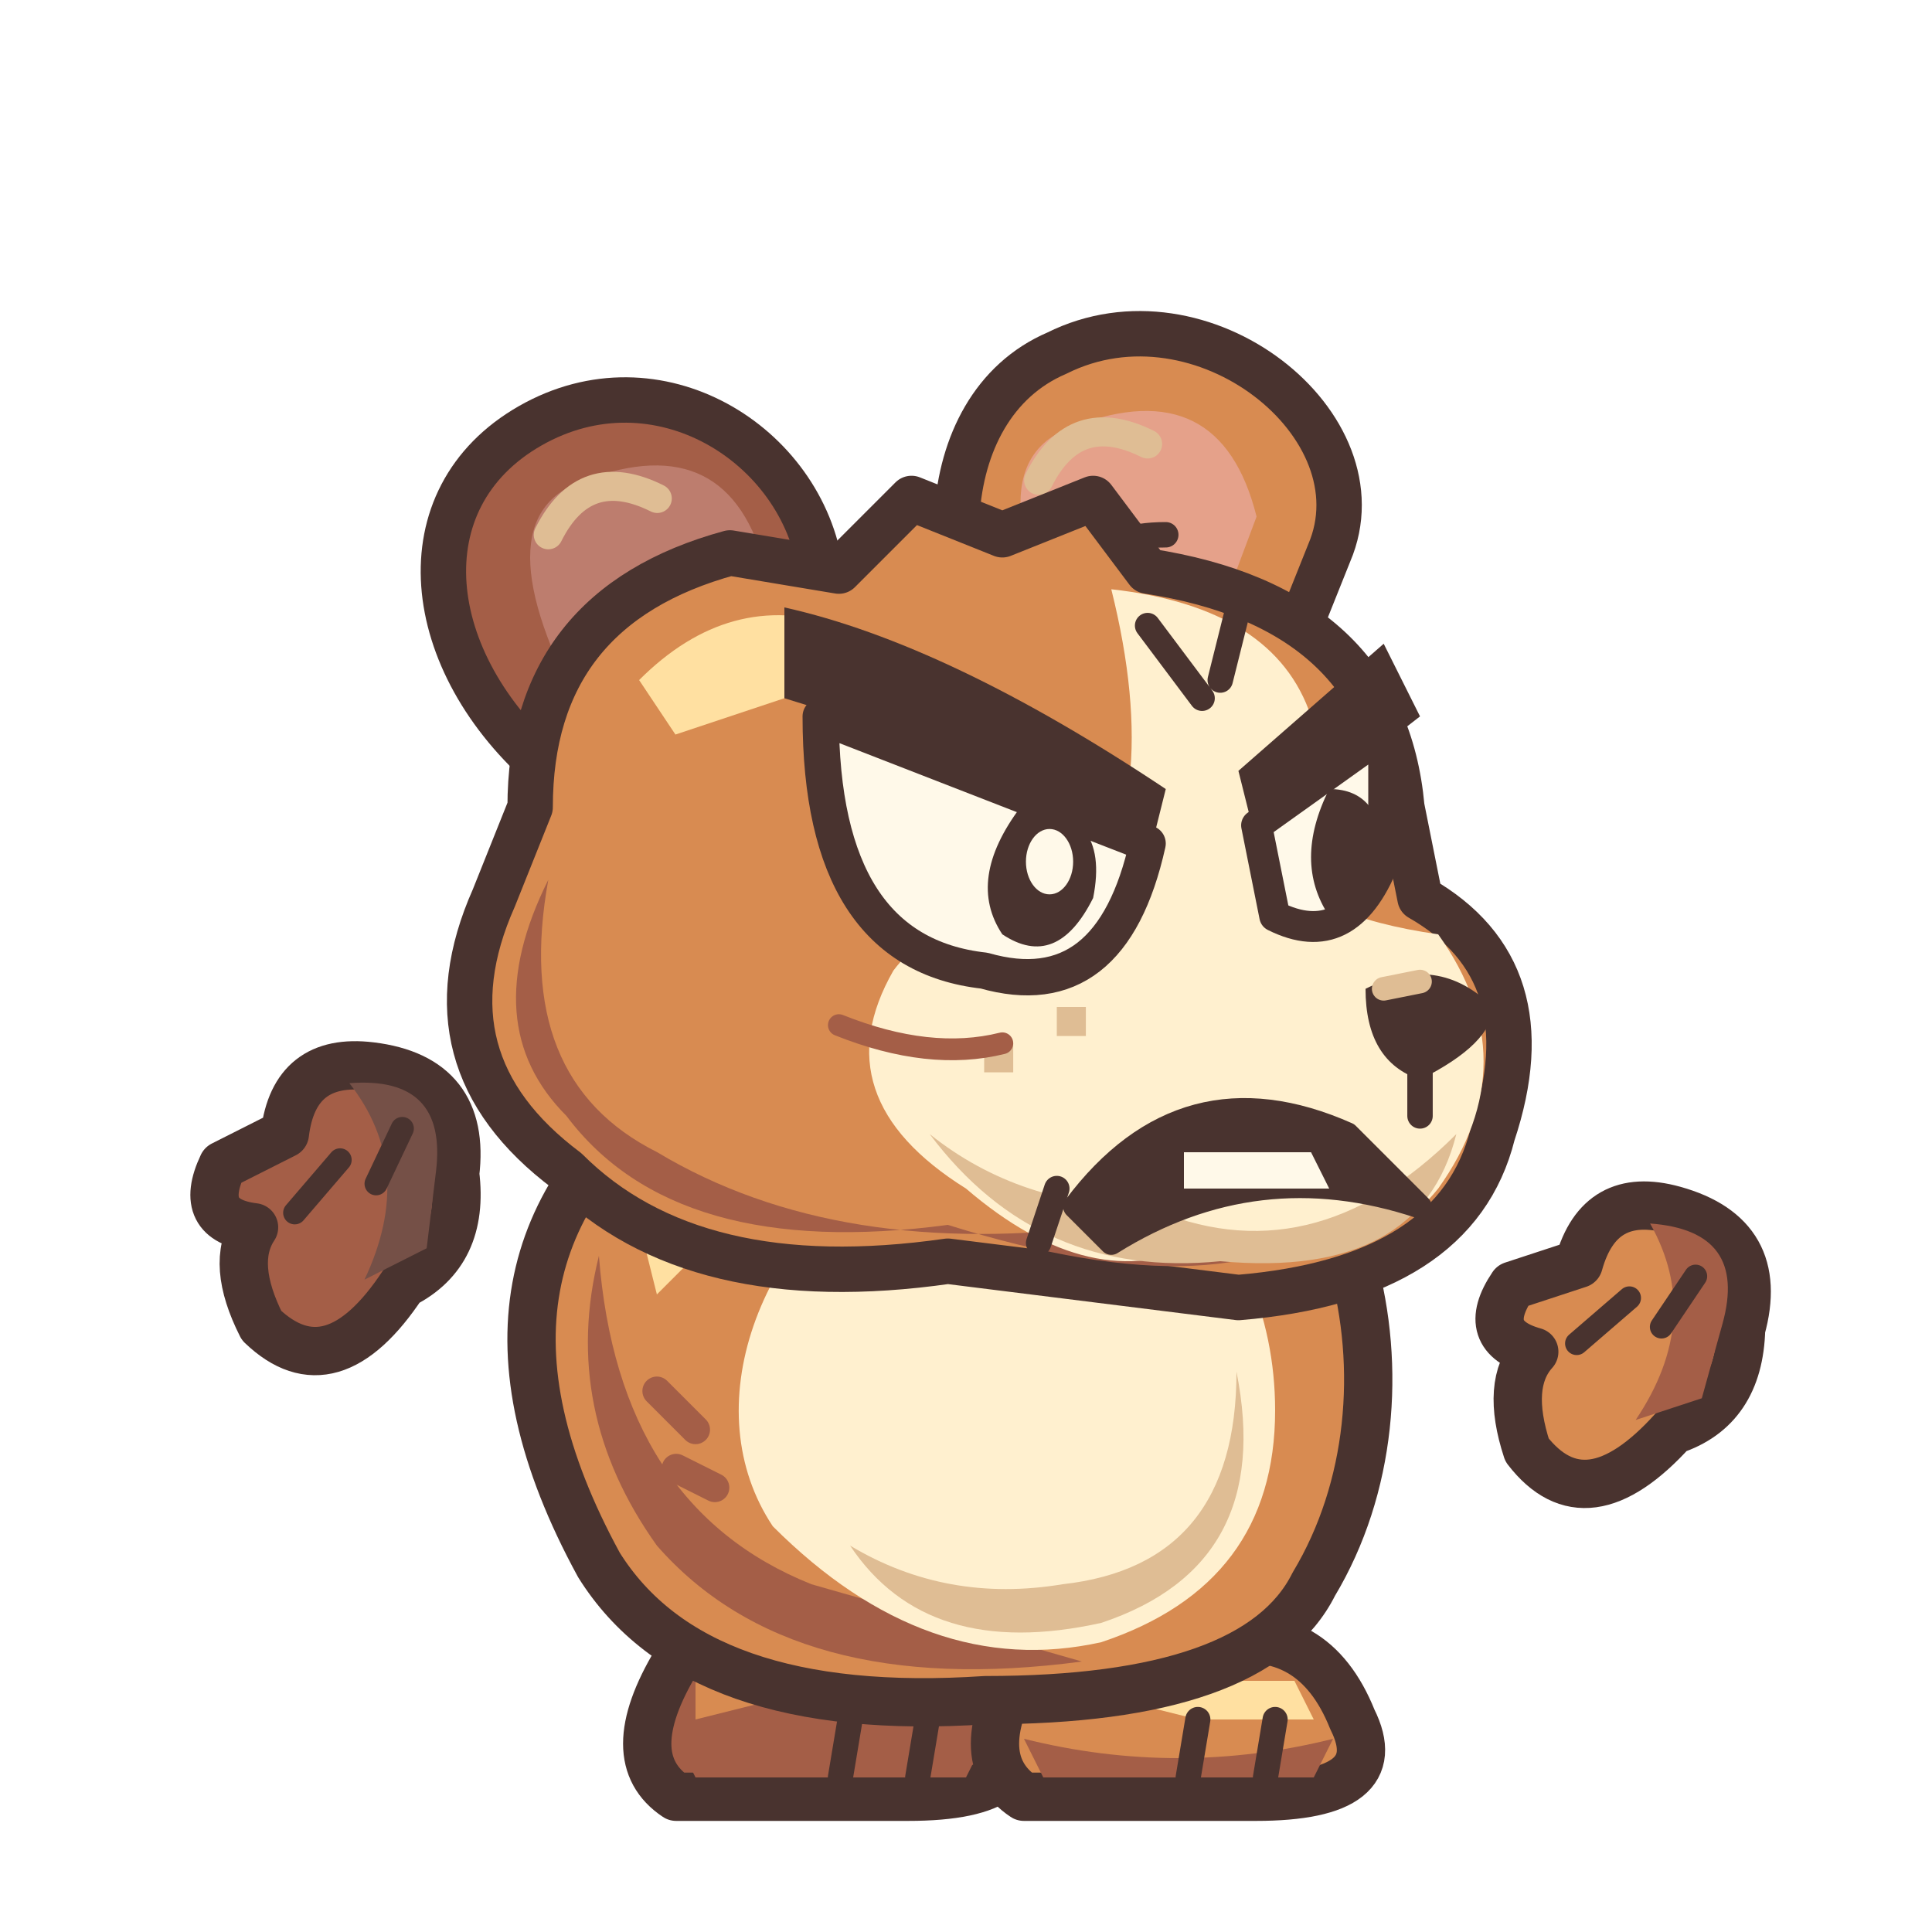
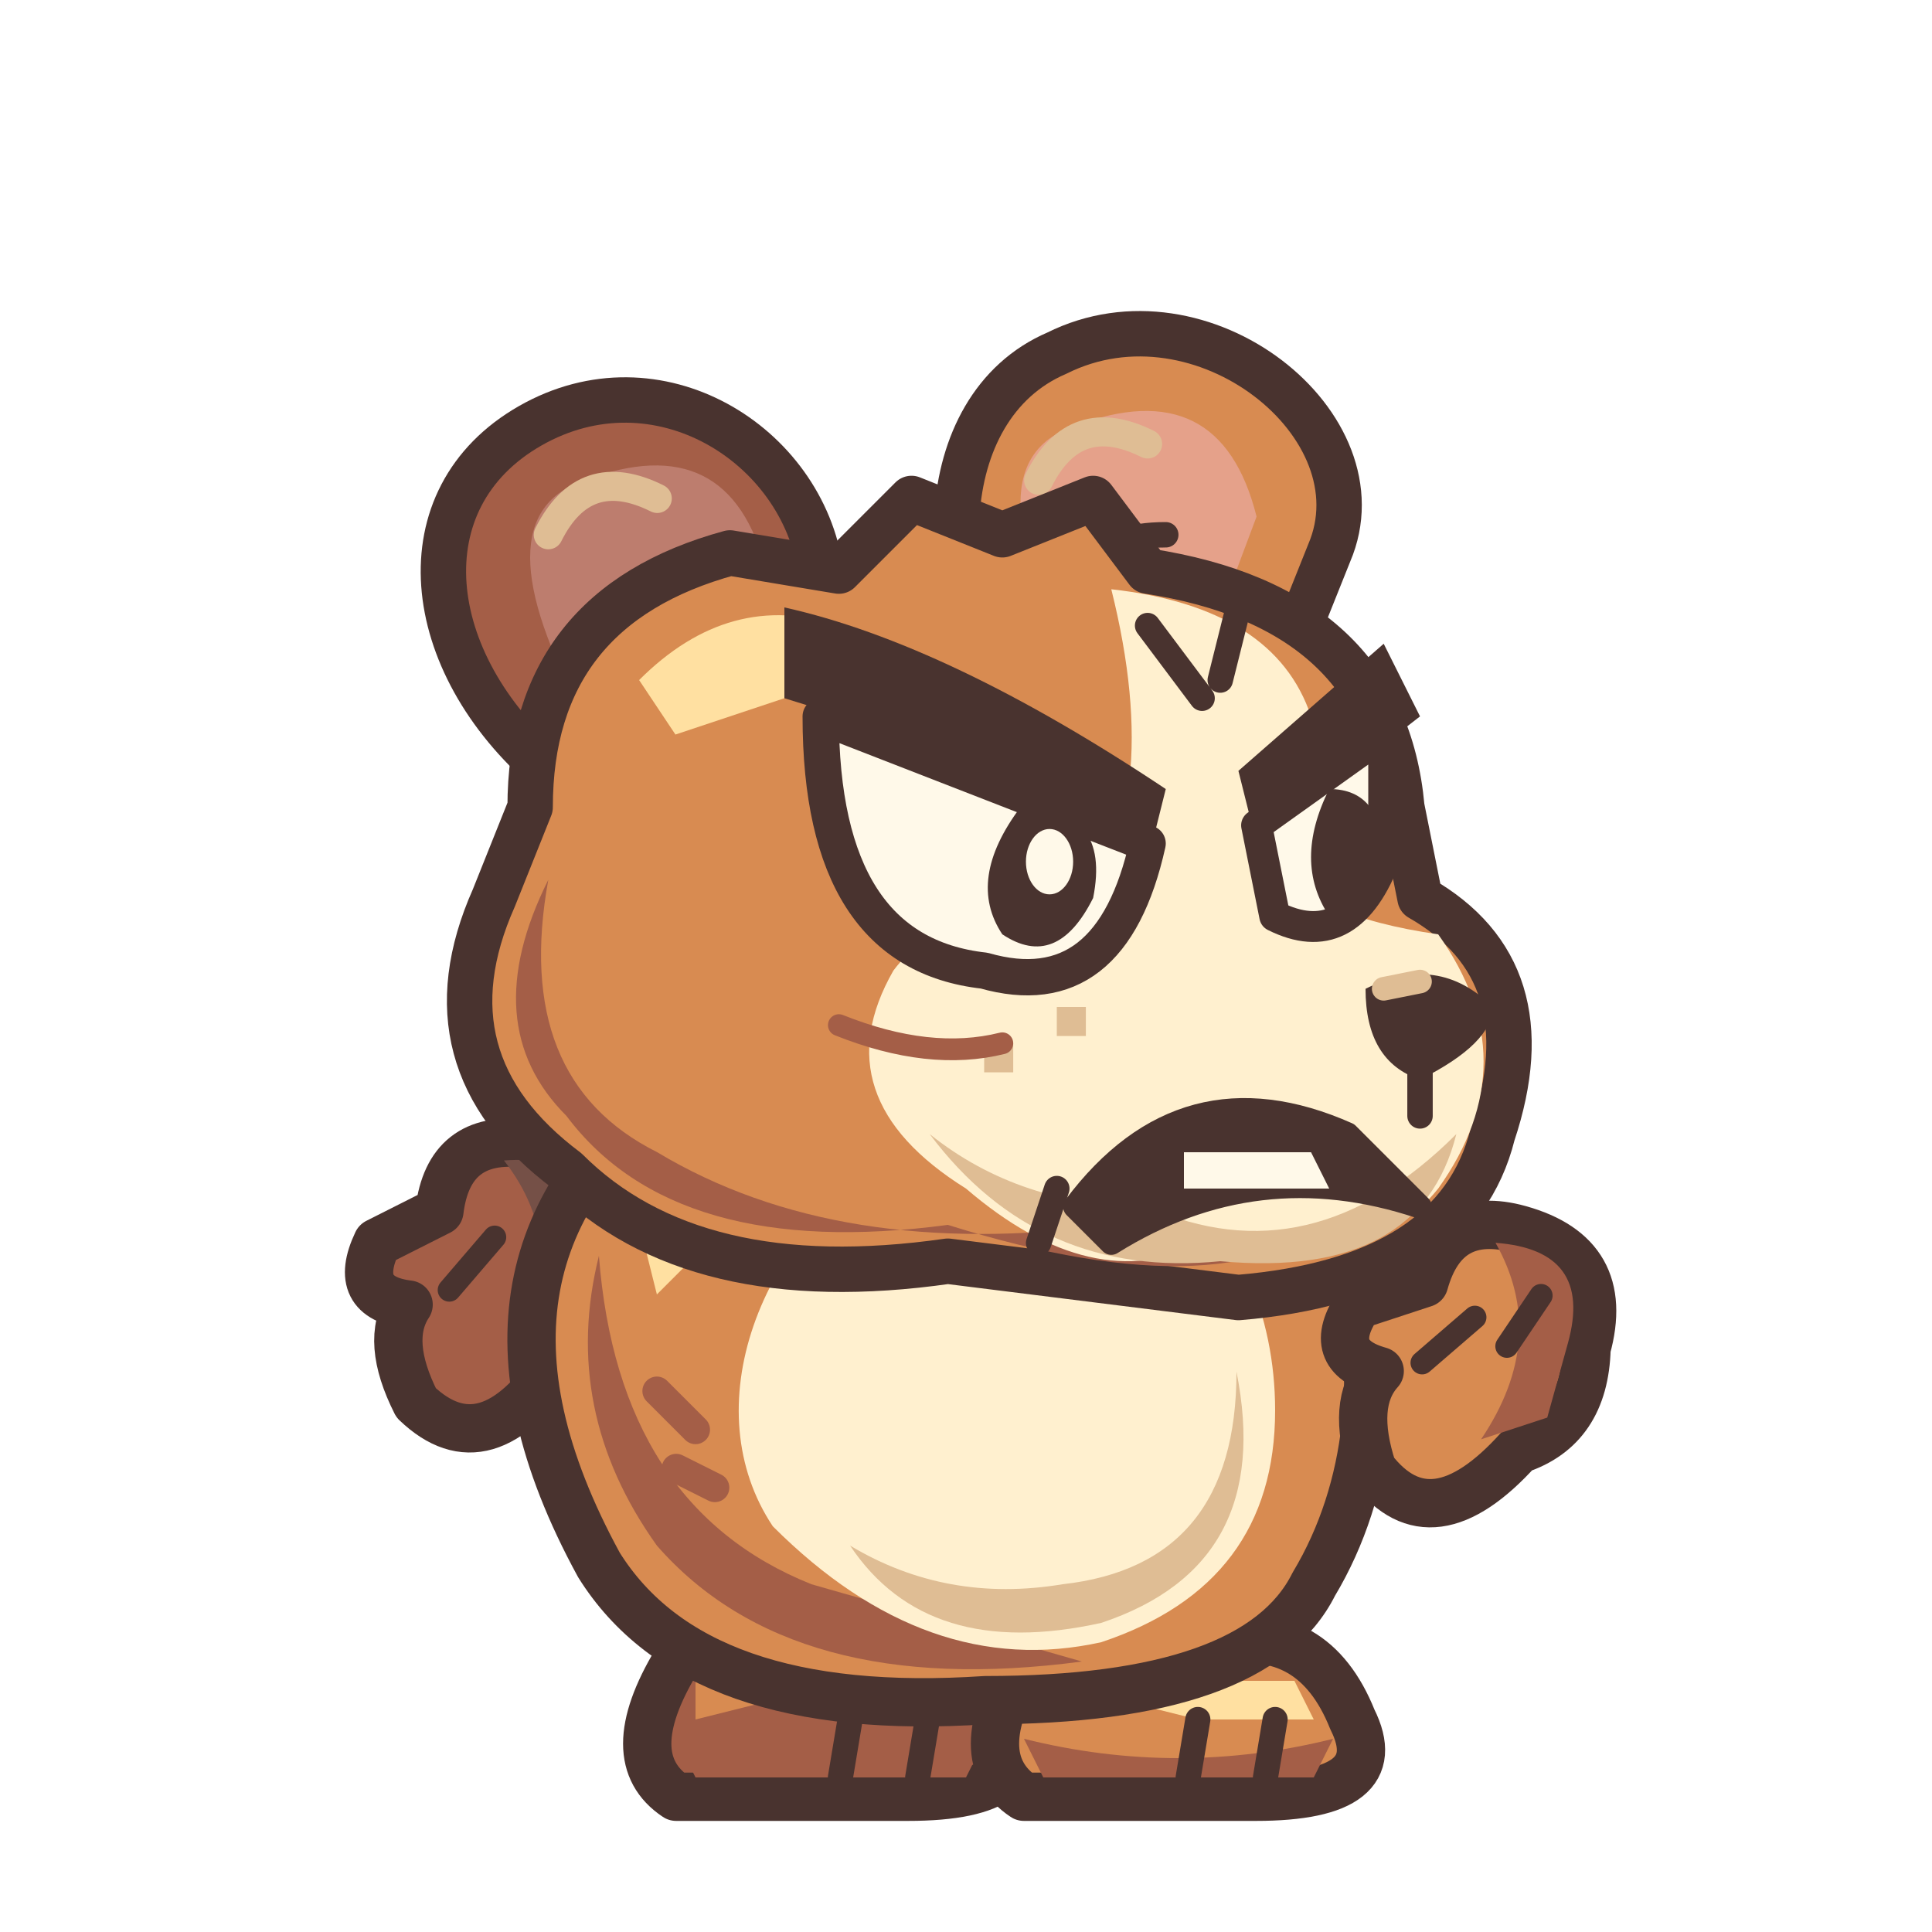
<svg xmlns="http://www.w3.org/2000/svg" viewBox="-50 -70 100 100" width="250" height="250">
  <g transform="translate(0 0)" />
  <g transform="translate(-10 10) rotate(0)">
    <g transform="translate(0 0)">
      <g stroke="#49332f" stroke-width="2.5" stroke-linejoin="round" stroke-linecap="round">
        <path fill="#a45e47" d="M-5-5Q1-8 6-3L4 8Q0 11-5 7Z" />
        <path fill="#755047" stroke="none" d="M1-3L4-1L3 7L0 8L-2 6L1 5Z" />
      </g>
    </g>
    <g transform="translate(0 7)">
      <g stroke="#49332f" stroke-width="2.5" stroke-linejoin="round" stroke-linecap="round">
        <path fill="#a45e47" d="M-5-1Q-5-5 1-4L5-2Q10-3 12 2Q14 6 7 6H-5Q-8 4-5-1Z" />
        <path fill="#d88b51" stroke="none" d="M-4-1L0-2L4 0L9 0L10 2H4L0 1L-4 2Z" />
        <path fill="#a45e47" stroke="none" d="M-5 3Q3 5 11 3L10 5H-4Z" />
        <path fill="none" stroke="#49332f" stroke-width="1.3" d="M4 2l-.5 3M8 2l-.5 3" />
      </g>
    </g>
  </g>
  <g transform="translate(8 10) rotate(0)">
    <g transform="translate(0 0)">
      <g stroke="#49332f" stroke-width="2.5" stroke-linejoin="round" stroke-linecap="round">
        <path fill="#d88b51" d="M-5-5Q1-8 6-3L4 8Q0 11-5 7Z" />
        <path fill="#a45e47" stroke="none" d="M1-3L4-1L3 7L0 8L-2 6L1 5Z" />
      </g>
    </g>
    <g transform="translate(0 7)">
      <g stroke="#49332f" stroke-width="2.5" stroke-linejoin="round" stroke-linecap="round">
        <path fill="#d88b51" d="M-5-1Q-5-5 1-4L5-2Q10-3 12 2Q14 6 7 6H-5Q-8 4-5-1Z" />
        <path fill="#ffe0a1" stroke="none" d="M-4-1L0-2L4 0L9 0L10 2H4L0 1L-4 2Z" />
        <path fill="#a45e47" stroke="none" d="M-5 3Q3 5 11 3L10 5H-4Z" />
        <path fill="none" stroke="#49332f" stroke-width="1.3" d="M4 2l-.5 3M8 2l-.5 3" />
      </g>
    </g>
  </g>
-   <g transform="translate(-33 -5) rotate(-83.07888)">
+   <g transform="translate(-25 -1) rotate(-83.07888)">
    <g transform="translate(0 0)">
      <g stroke="#49332f" stroke-width="2.5" stroke-linejoin="round" stroke-linecap="round">
        <path fill="#a45e47" d="M-4-3Q-1-5 1-4Q1-7 4-6L6-3Q10-3 10 1Q10 6 5 6Q1 7-1 4Q-7 1-4-3Z" />
        <path fill="#755047" stroke="none" d="M-1 2Q5 4 9 0Q10 5 5 5L1 5Z" />
        <path fill="none" stroke-width="1.2" d="M2-2l3 2M4 2l3 1" />
      </g>
    </g>
  </g>
  <g transform="translate(0 0)">
    <g stroke="#49332f" stroke-width="2.5" stroke-linejoin="round" stroke-linecap="round">
      <path fill="#d88b51" d="M-15-14Q-5-20 10-16C20-13 24 2 18 12Q15 18 1 18Q-14 19-19 11C-25 0-23-8-15-14Z" />
      <path fill="#a45e47" stroke="none" d="M-19-5Q-18 8-8 12L6 16Q-9 18-16 10Q-21 3-19-5Z" />
      <path fill="#fff0cf" stroke="none" d="M-3-11C8-15 16-7 16 3Q16 12 7 15Q-2 17-10 9C-14 3-11-6-3-11Z" />
      <path fill="#dfbd94" stroke="none" d="M14 1Q14 11 5 12Q-1 13-6 10Q-2 16 7 14Q16 11 14 1Z" />
      <path fill="#ffe0a1" stroke="none" d="M-17-7Q-15-12-10-12L-12-7L-16-3Z" />
      <path fill="none" stroke="#a45e47" stroke-width="1.5" d="M-16 2l2 2m-1 2 2 1" />
    </g>
  </g>
-   <g transform="translate(33 2) rotate(-74.48451)">
+   <g transform="translate(25 3) rotate(-74.48451)">
    <g transform="translate(0 0)">
      <g stroke="#49332f" stroke-width="2.5" stroke-linejoin="round" stroke-linecap="round">
        <path fill="#d88b51" d="M-4-3Q-1-5 1-4Q1-7 4-6L6-3Q10-3 10 1Q10 6 5 6Q1 7-1 4Q-7 1-4-3Z" />
        <path fill="#a45e47" stroke="none" d="M-1 2Q5 4 9 0Q10 5 5 5L1 5Z" />
        <path fill="none" stroke-width="1.2" d="M2-2l3 2M4 2l3 1" />
      </g>
    </g>
  </g>
  <g transform="translate(0 -16) scale(0.94)">
    <g transform="translate(-17 -21)">
      <g stroke="#49332f" stroke-width="2.5" stroke-linejoin="round" stroke-linecap="round">
        <path fill="#a45e47" d="M-6 6C-13 0-14-9-7-13C0-17 8-12 9-5Q10 2 5 7Z" />
        <path fill="#bd7d6e" stroke="none" d="M-4 3Q-10-8-4-10Q4-13 6-5L3 3Z" />
        <path fill="none" stroke="#dfbd94" stroke-width="1.6" d="M-6-7Q-4-11 0-9" />
        <path fill="none" stroke-width="1.4" d="M-3 2Q-5-4 1-4" />
      </g>
    </g>
    <g transform="translate(10 -24)">
      <g stroke="#49332f" stroke-width="2.5" stroke-linejoin="round" stroke-linecap="round">
        <path fill="#d88b51" d="M-7 6C-12 0-12-11-5-14C3-18 13-10 10-3L6 7Z" />
        <path fill="#e5a18a" stroke="none" d="M-4 3Q-10-8-4-10Q4-13 6-5L3 3Z" />
        <path fill="none" stroke="#dfbd94" stroke-width="1.6" d="M-6-7Q-4-11 0-9" />
        <path fill="none" stroke-width="1.4" d="M-3 2Q-5-4 1-4" />
      </g>
    </g>
    <g transform="translate(0 0)">
      <g stroke="#49332f" stroke-width="2.5" stroke-linejoin="round" stroke-linecap="round">
        <path fill="#d88b51" d="M-24-13Q-24-24-13-27L-7-26L-3-30L2-28L7-30L10-26Q23-24 24-13L25-8Q32-4 29 5Q27 13 15 14L-1 12Q-15 14-22 7Q-30 1-26-8Z" />
        <path fill="#a45e47" stroke="none" d="M-23-9Q-25 2-17 6Q-7 12 8 10L21 9Q15 15-1 10Q-16 12-22 4Q-27-1-23-9Z" />
        <path fill="#ffe0a1" stroke="none" d="M-18-20Q-13-25-7-23L-10-19L-16-17Z" />
        <path fill="#fff0cf" stroke="none" d="M8-25Q17-24 19-18L17-10Q19-7 26-6Q31 1 26 8Q22 13 13 11Q7 14 0 8Q-8 3-4-4Q-1-8 6-7Q11-13 8-25Z" />
        <path fill="#dfbd94" stroke="none" d="M-2 5Q3 9 10 9Q19 13 27 5Q25 13 14 12Q4 13-2 5Z" />
        <path fill="#49332f" stroke="none" d="M22-3Q26-5 29-2Q29 0 25 2Q22 1 22-3Z" />
        <path fill="none" stroke="#dfbd94" stroke-width="1.3" d="M23-3l2-.4" />
        <path fill="#49332f" stroke-width="1.3" d="M6 9Q12 1 21 5L25 9Q16 6 8 11Z" />
        <path fill="#fff9e9" stroke="none" d="M12 6L19 6L20 8L12 8Z" />
        <path fill="none" stroke-width="1.4" d="M5 8l-1 3M25 1v3" />
        <path fill="#dfbd94" stroke="none" d="M1 0h1.6v1.6H1Zm4-2h1.6v1.6H5Z" />
      </g>
    </g>
    <g transform="translate(0 0)">
      <g stroke="#49332f" stroke-width="2.5" stroke-linejoin="round" stroke-linecap="round">
        <path fill="#fff9e9" stroke-width="1.7" d="M16-12L23-17L23-10Q21-5 17-7Z" />
        <path fill="#49332f" stroke="none" d="M20-14Q23-14 23-10Q23-6 20-7Q18-10 20-14Z" />
        <path fill="#fff9e9" stroke-width="2" d="M-8-18L10-11Q8-2 1-4Q-8-5-8-18Z" />
        <path fill="#49332f" stroke="none" d="M3-13Q8-13 7-8Q5-4 2-6Q0-9 3-13Z" />
        <ellipse fill="#fff9e9" stroke="none" cx="4.6" cy="-10" rx="1.3" ry="1.8" />
        <path fill="#49332f" stroke="none" d="M-10-24Q-1-22 11-14L10-10Q0-16-10-19Z M15-15L23-22L25-18L16-11Z" />
        <path fill="none" stroke-width="1.4" d="M10-23l3 4M15-24l-1 4" />
        <path fill="none" stroke="#a45e47" stroke-width="1.2" d="M-7-1Q-2 1 2 0" />
      </g>
    </g>
  </g>
</svg>
